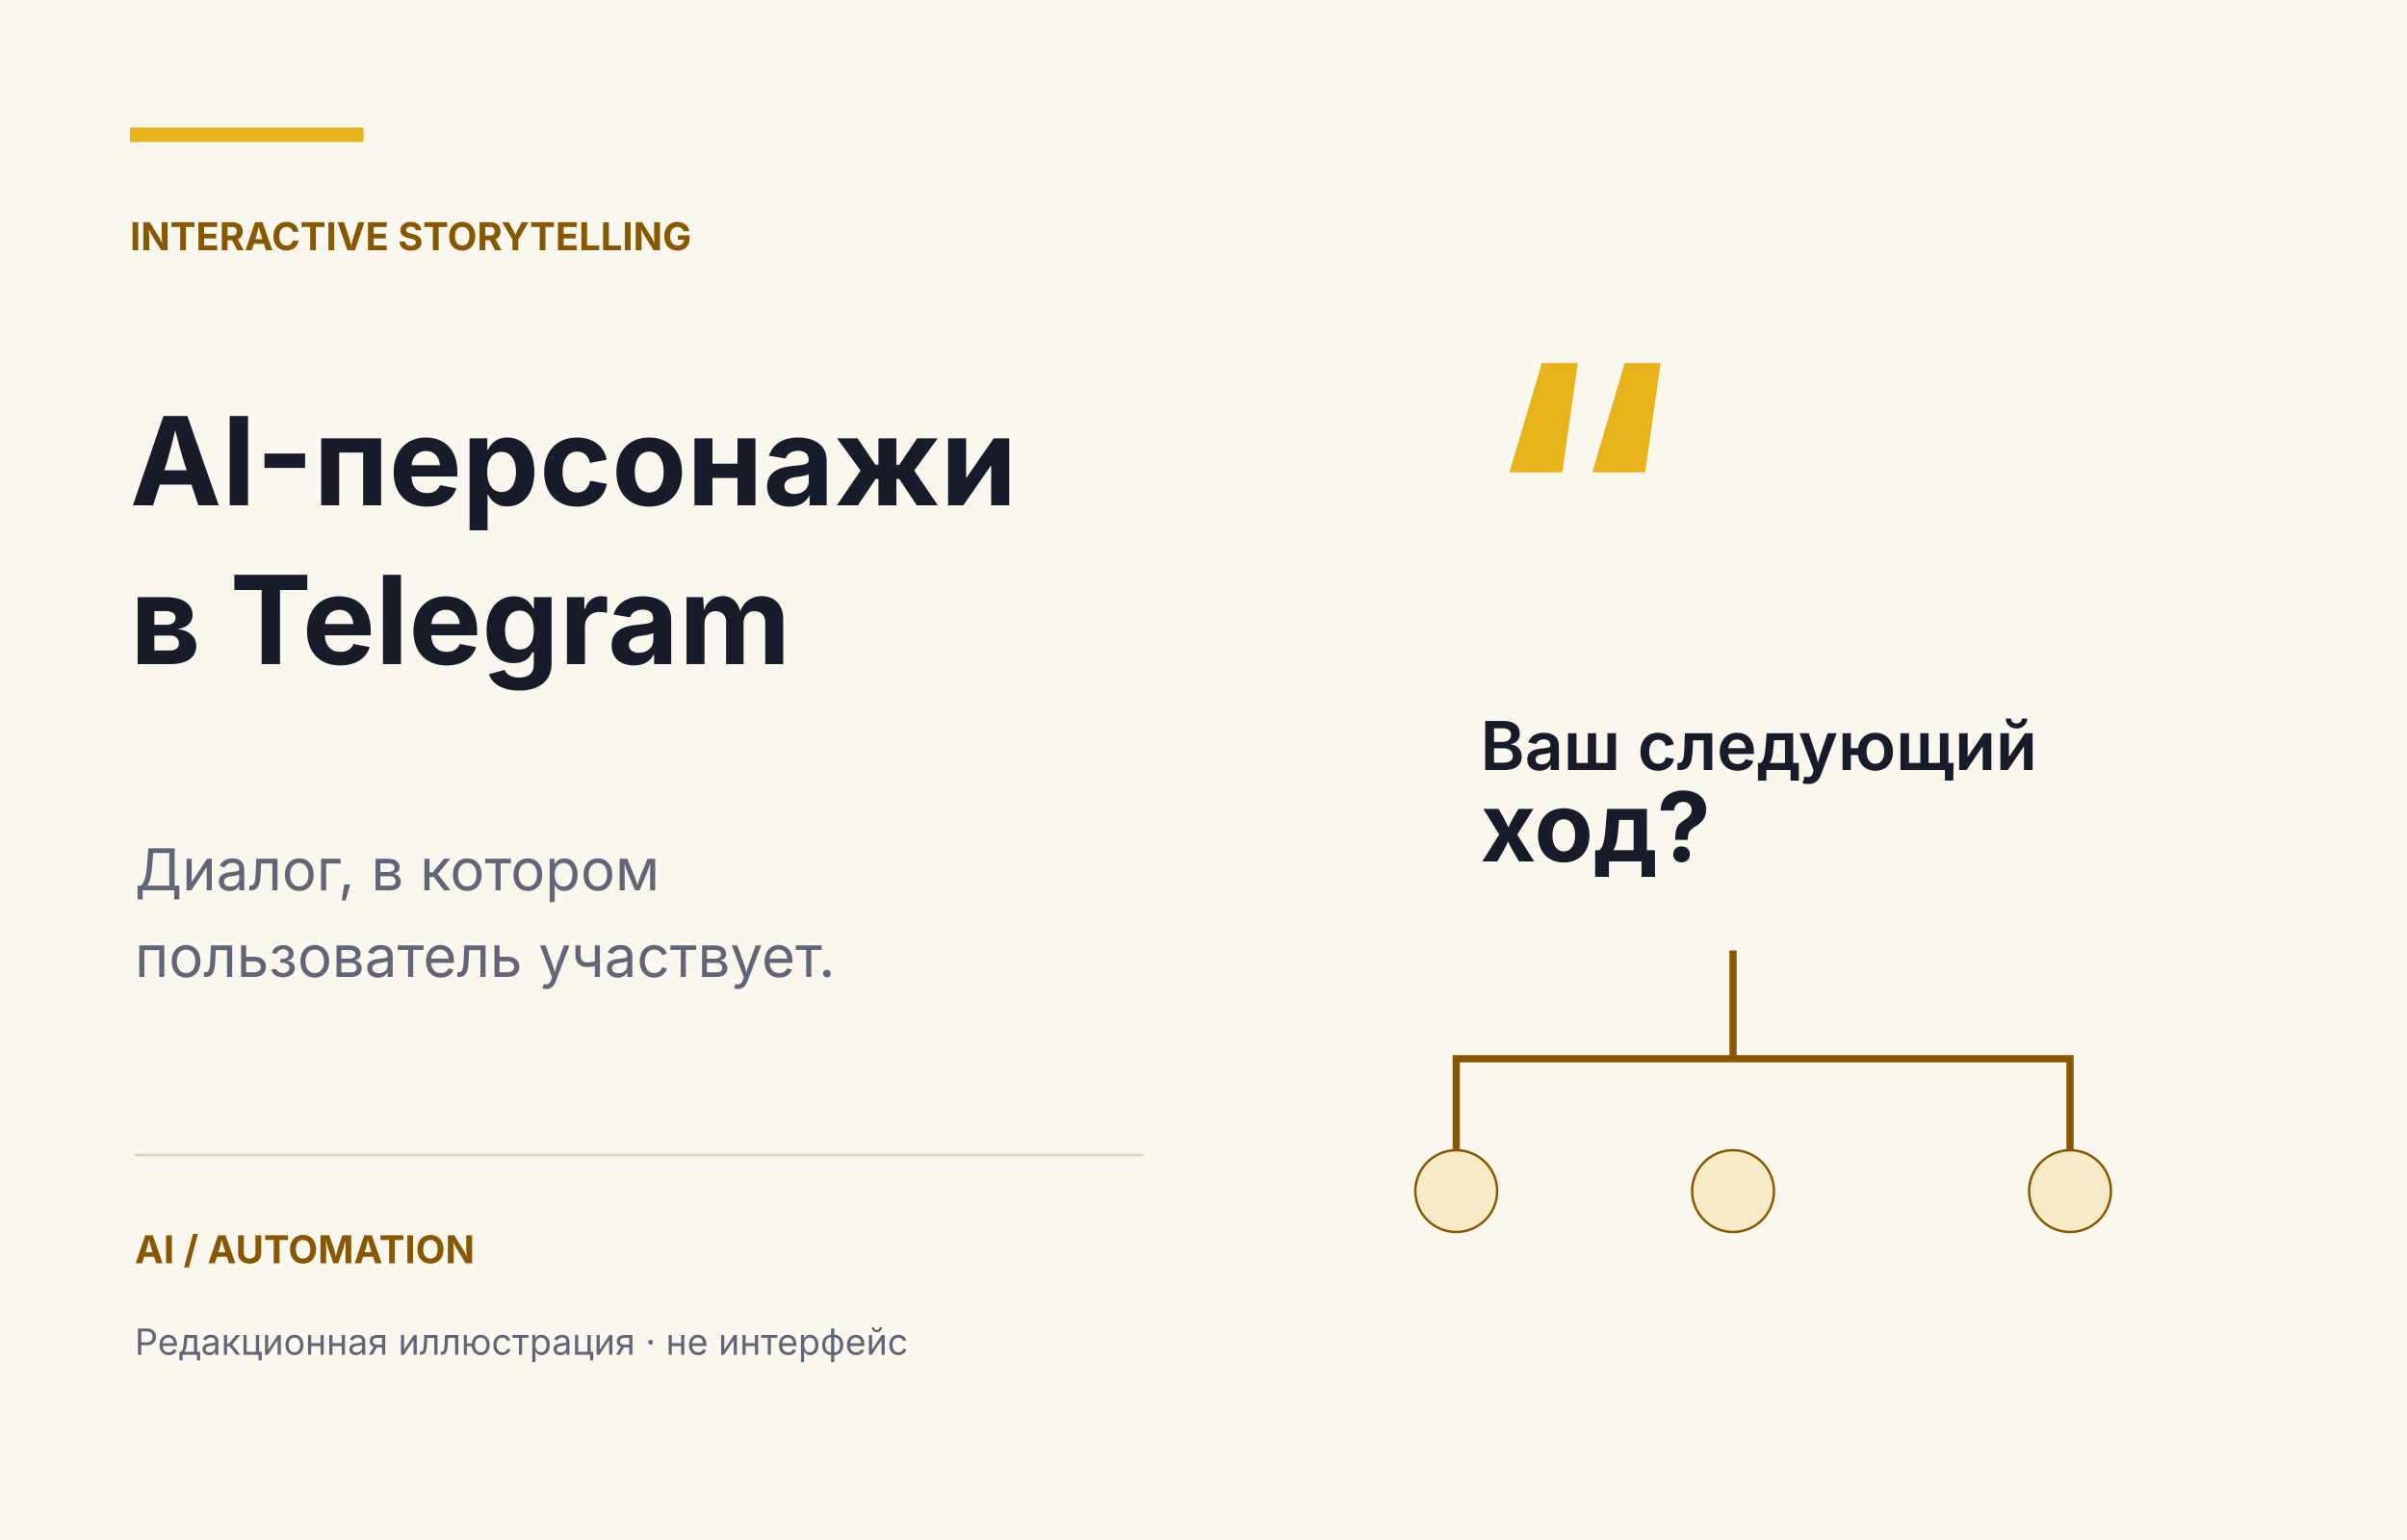
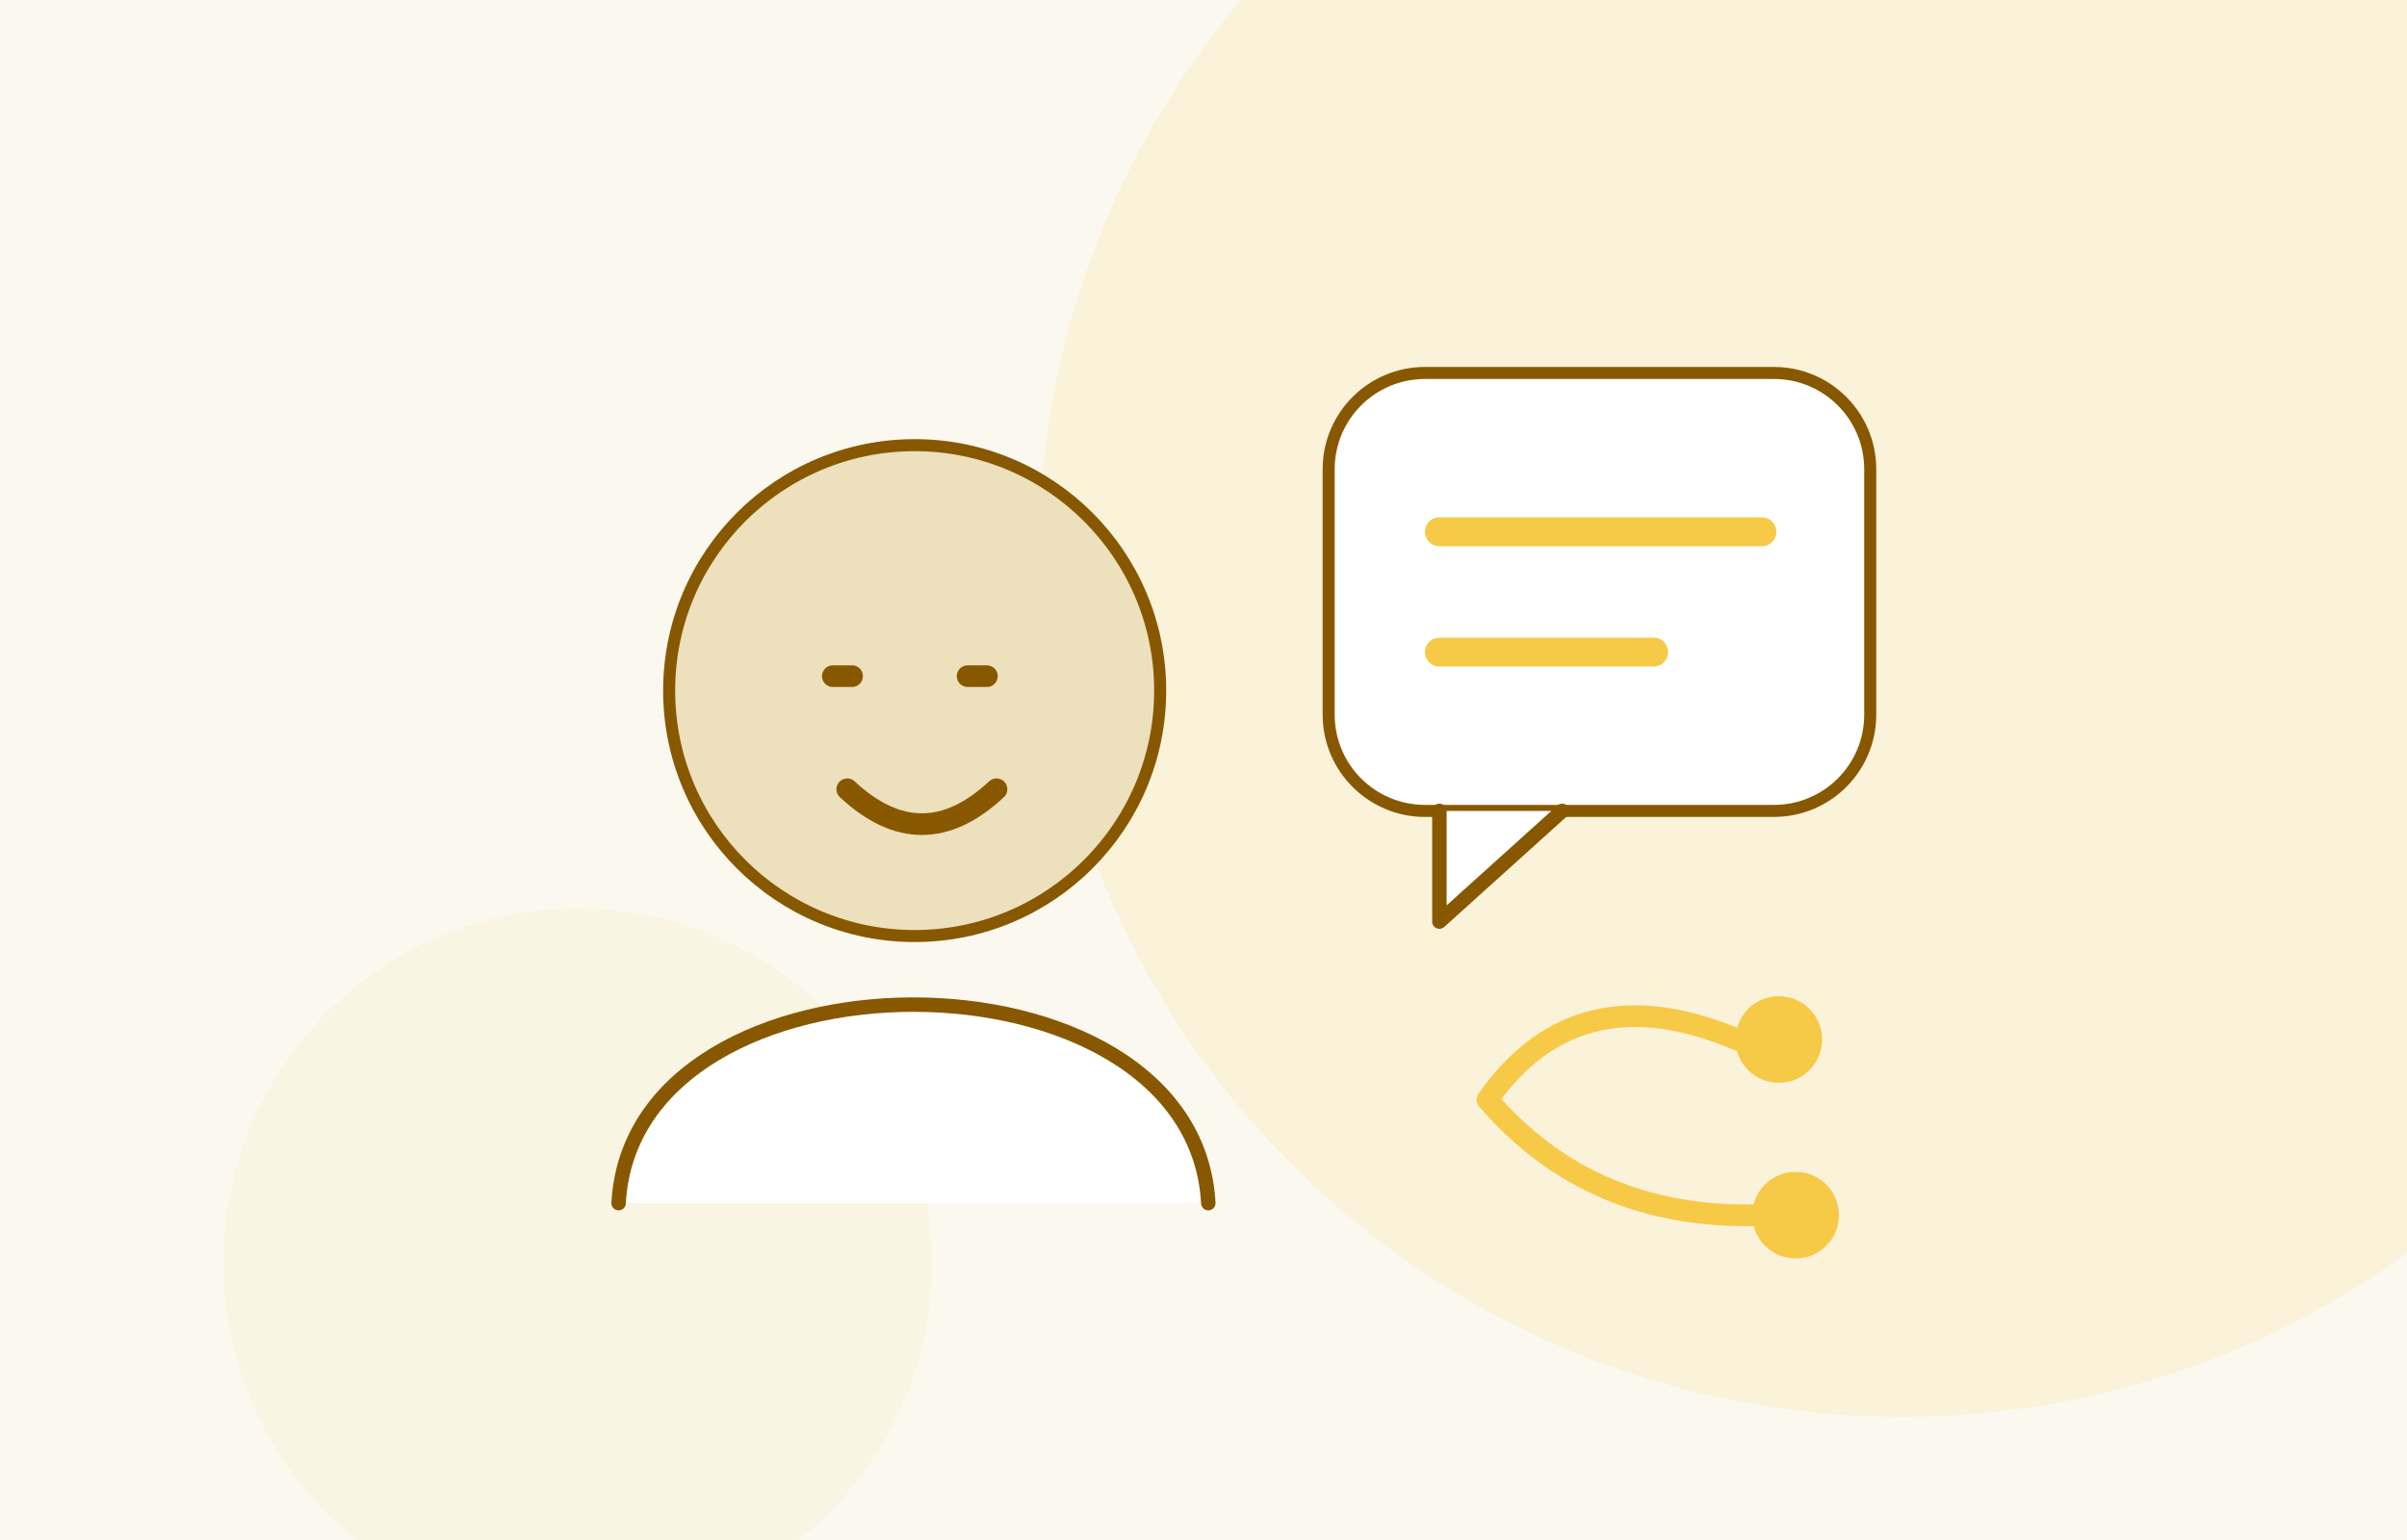
- <svg xmlns="http://www.w3.org/2000/svg" width="1000" height="640" viewBox="0 0 1000 640">
-   <g font-family="Inter,Arial,sans-serif">
-     <rect width="1000" height="640" fill="#faf7ef" />
-     <path d="M54 56H151" stroke="#e8b31a" stroke-width="6" />
-     <text x="54" y="104" font-size="16" fill="#885800" font-weight="700">INTERACTIVE STORYTELLING</text>
-     <text x="54" y="210" font-size="51" fill="#181b2a" font-weight="700">AI-персонажи</text>
-     <text x="54" y="276" font-size="51" fill="#181b2a" font-weight="700">в Telegram</text>
-     <text x="56" y="370" font-size="24" fill="#626575" font-weight="400">Диалог, в котором</text>
-     <text x="56" y="406" font-size="24" fill="#626575" font-weight="400">пользователь участвует.</text>
-     <path d="M56 480H475" stroke="#dfd3b7" />
-     <text x="56" y="525" font-size="16" fill="#885800" font-weight="700">AI / AUTOMATION</text>
-     <text x="56" y="563" font-size="15" fill="#626575" font-weight="400">Редакционная иллюстрация · не интерфейс</text>
-     <text x="615" y="260" font-size="150" fill="#e8b31a" font-weight="700">“</text>
-     <text x="615" y="320" font-size="28" fill="#181b2a" font-weight="600">Ваш следующий</text>
-     <text x="615" y="358" font-size="40" fill="#181b2a" font-weight="700">ход?</text>
-     <path d="M720 395V440M720 440H605V490M720 440H860V490" fill="none" stroke="#885800" stroke-width="3" />
-     <circle cx="605" cy="495" r="17" fill="#f6eac7" stroke="#885800" />
-     <circle cx="720" cy="495" r="17" fill="#f6eac7" stroke="#885800" />
-     <circle cx="860" cy="495" r="17" fill="#f6eac7" stroke="#885800" />
+ <svg xmlns="http://www.w3.org/2000/svg" viewBox="0 0 1000 640" width="1000" height="640" role="img">
+   <rect width="1000" height="640" fill="#fbf8f0" />
+   <circle cx="790.0" cy="230.4" r="358.4" fill="#f6c947" opacity=".13" />
+   <circle cx="240.0" cy="524.8" r="147.2" fill="#f6c947" opacity=".08" />
+   <g transform="translate(500 325) scale(1)">
+     <circle cx="-120" cy="-38" r="102" fill="#ede0bc" stroke="#885800" stroke-width="5" />
+     <path d="M -243 175 c 6 -110 239 -110 245 0" fill="white" stroke="#885800" stroke-width="6" stroke-linecap="round" stroke-linejoin="round" />
+     <path d="M -154 -44 h 8 M -98 -44 h 8 M -148 3 q 31 29 62 0" fill="none" stroke="#885800" stroke-width="9" stroke-linecap="round" stroke-linejoin="round" />
+     <rect x="52" y="-170" width="225" height="182" rx="40" fill="white" stroke="#885800" stroke-width="5" />
+     <path d="M 98 12 v 46 l 51 -46" fill="white" stroke="#885800" stroke-width="6" stroke-linecap="round" stroke-linejoin="round" />
+     <path d="M 98 -104 h 134 M 98 -54 h 89" fill="none" stroke="#f6c947" stroke-width="12" stroke-linecap="round" stroke-linejoin="round" />
+     <path d="M 118 132 q 38 -54 106 -24 M 118 132 q 43 50 113 48" fill="none" stroke="#f6c947" stroke-width="9" stroke-linecap="round" stroke-linejoin="round" />
+     <circle cx="239" cy="107" r="18" fill="#f6c947" />
+     <circle cx="246" cy="180" r="18" fill="#f6c947" />
  </g>
</svg>
